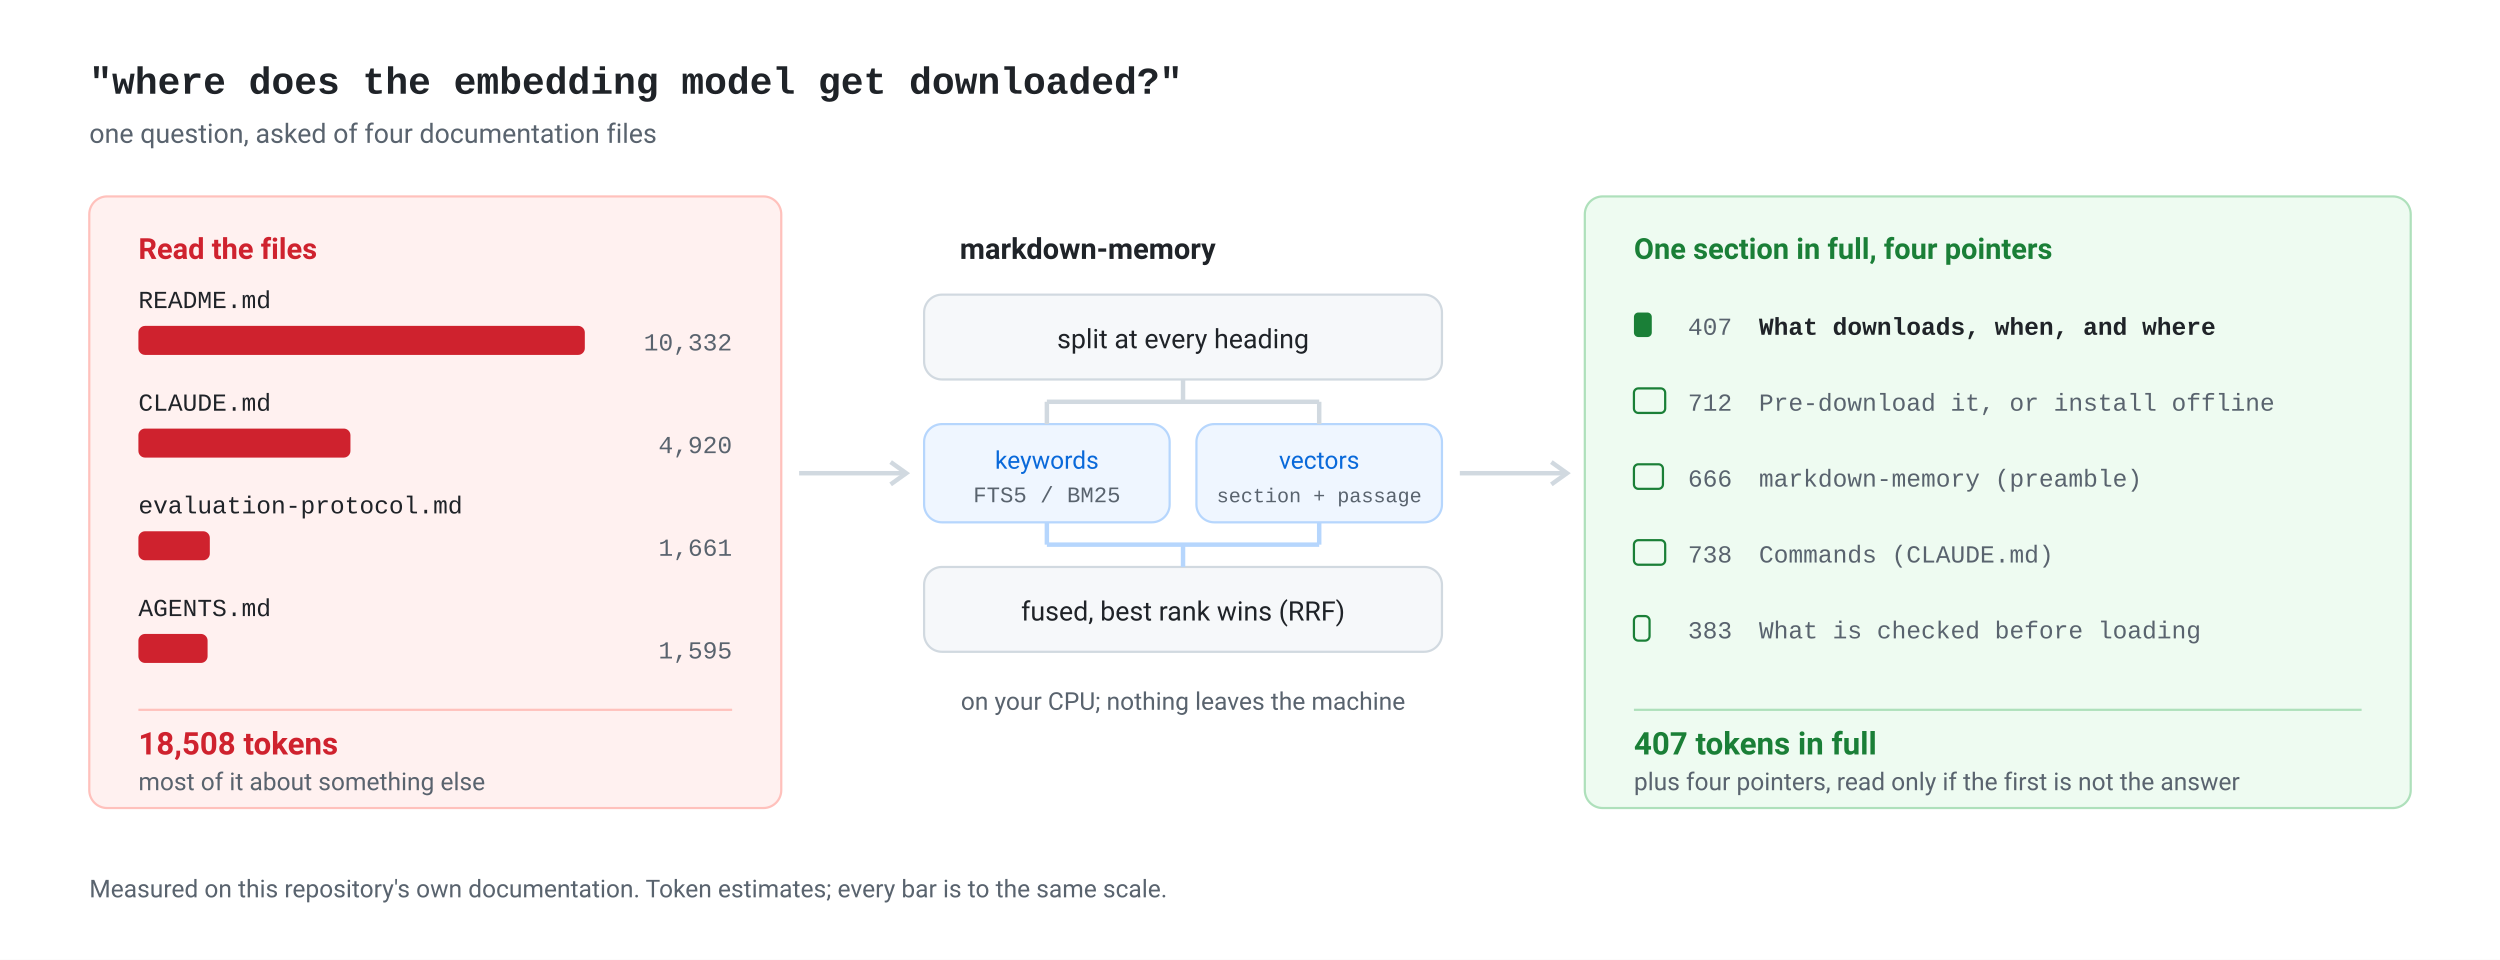
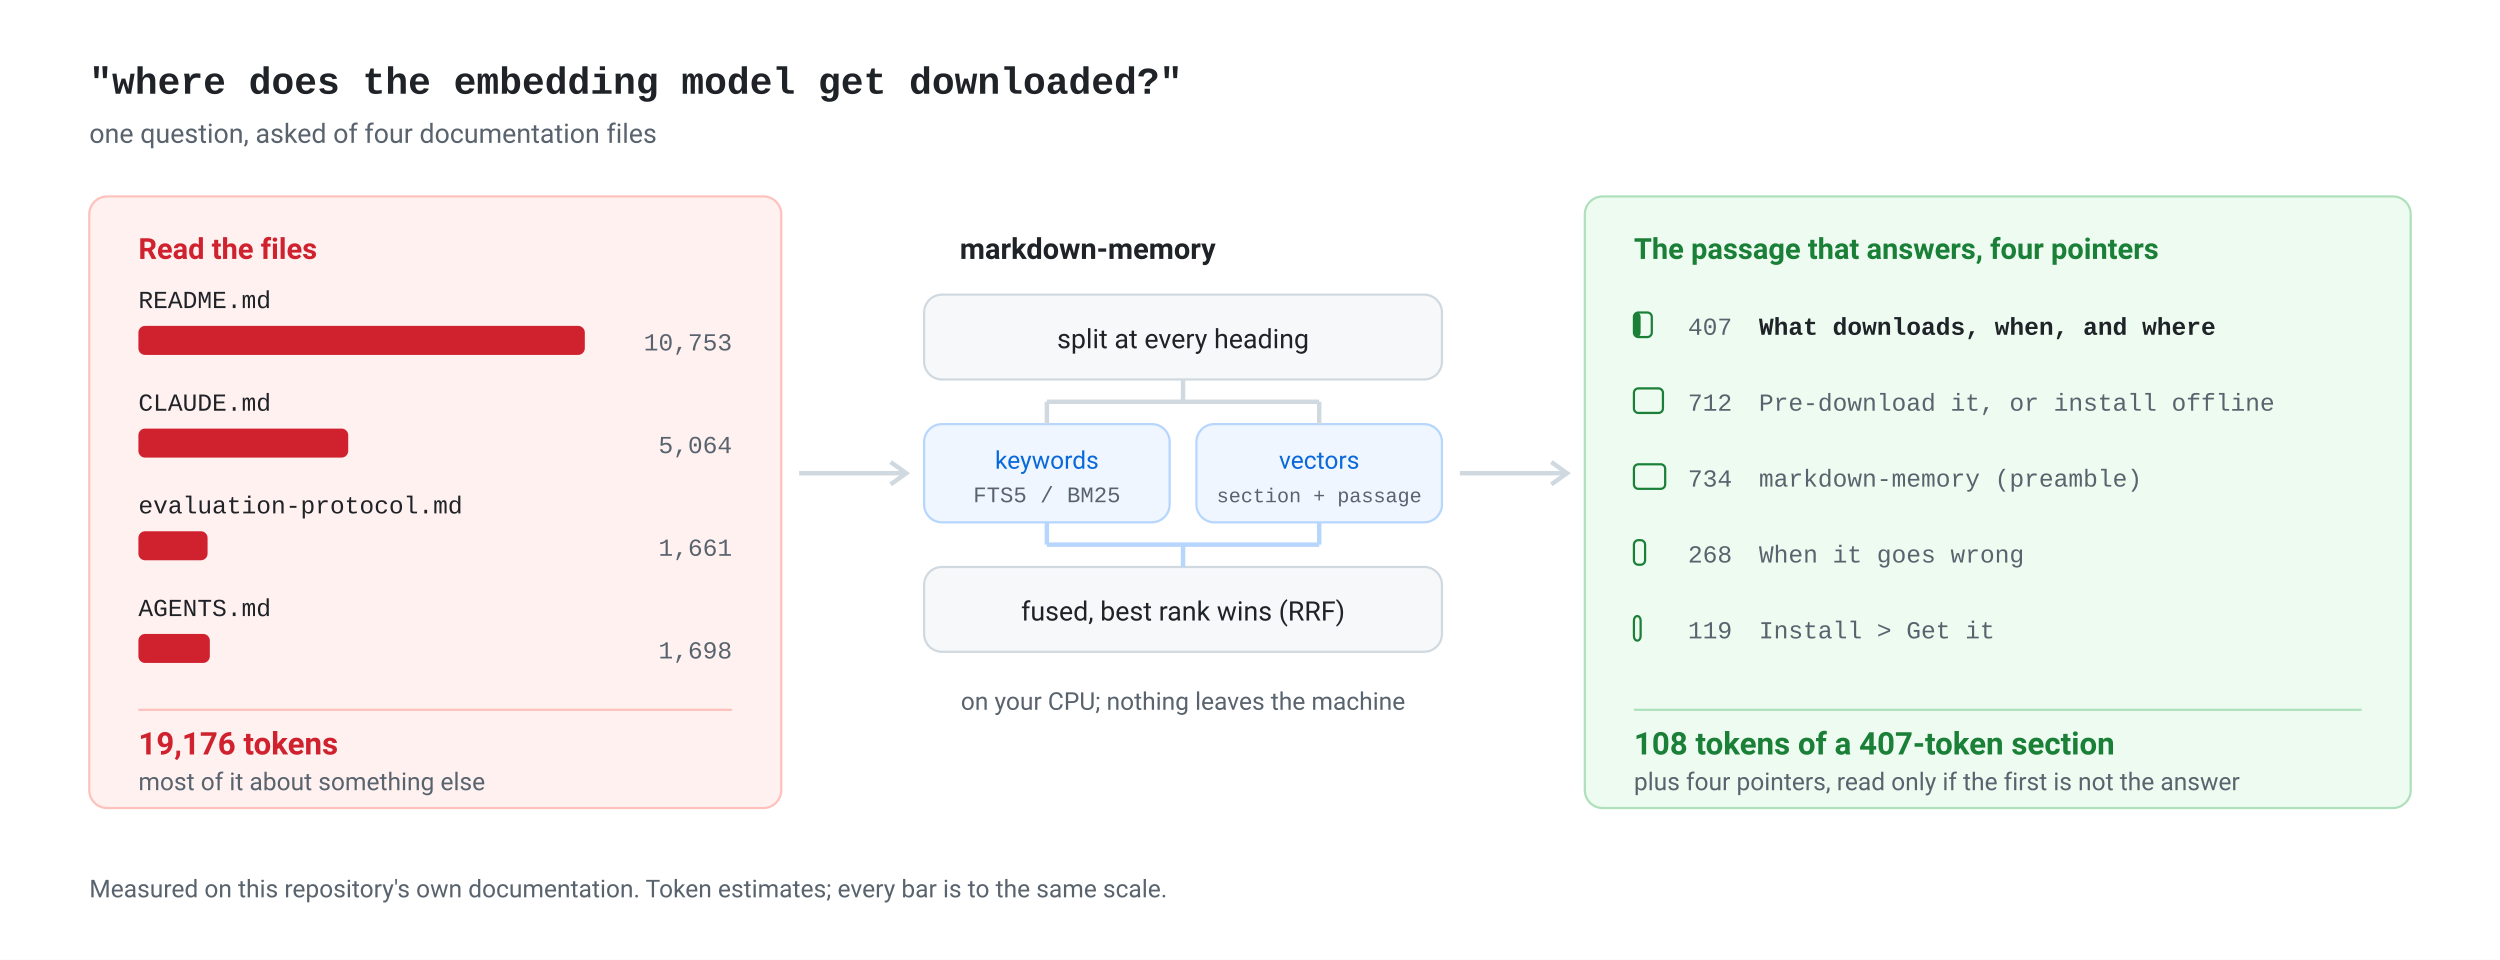
- <svg xmlns="http://www.w3.org/2000/svg" viewBox="0 0 1120 430" width="1120" height="430" role="img" aria-label="One question: reading four whole files costs 18,508 tokens; markdown-memory returns the section that answers in full, 407 tokens, with four pointers to the rest.">
+ <svg xmlns="http://www.w3.org/2000/svg" viewBox="0 0 1120 430" width="1120" height="430" role="img" aria-label="One question: reading four whole files costs 19,176 tokens; markdown-memory returns the passage that answers, 108 tokens of a 407-token section, with four pointers to the rest.">
  <rect width="1120" height="430" fill="#ffffff" />
  <text x="40" y="42" font-family="ui-monospace,SFMono-Regular,Menlo,Consolas,'Liberation Mono',monospace" font-size="17" font-weight="600" fill="#1f2328" text-anchor="start">"where does the embedding model get downloaded?"</text>
  <text x="40" y="64" font-family="ui-sans-serif,-apple-system,BlinkMacSystemFont,'Segoe UI',Roboto,'Helvetica Neue',Arial,sans-serif" font-size="12" font-weight="400" fill="#59636e" text-anchor="start">one question, asked of four documentation files</text>
  <rect x="40" y="88" width="310" height="274" rx="8" fill="#fff1f0" stroke="#ffc1bc" stroke-width="1" />
  <text x="62" y="116" font-family="ui-sans-serif,-apple-system,BlinkMacSystemFont,'Segoe UI',Roboto,'Helvetica Neue',Arial,sans-serif" font-size="13" font-weight="600" fill="#cf222e" text-anchor="start">Read the files</text>
  <text x="62" y="138" font-family="ui-monospace,SFMono-Regular,Menlo,Consolas,'Liberation Mono',monospace" font-size="11" font-weight="400" fill="#1f2328" text-anchor="start">README.md</text>
  <rect x="62" y="146" width="200" height="13" rx="3" fill="#cf222e" stroke="none" stroke-width="1" />
-   <text x="328" y="157" font-family="ui-monospace,SFMono-Regular,Menlo,Consolas,'Liberation Mono',monospace" font-size="11" font-weight="400" fill="#59636e" text-anchor="end">10,332</text>
+   <text x="328" y="157" font-family="ui-monospace,SFMono-Regular,Menlo,Consolas,'Liberation Mono',monospace" font-size="11" font-weight="400" fill="#59636e" text-anchor="end">10,753</text>
  <text x="62" y="184" font-family="ui-monospace,SFMono-Regular,Menlo,Consolas,'Liberation Mono',monospace" font-size="11" font-weight="400" fill="#1f2328" text-anchor="start">CLAUDE.md</text>
-   <rect x="62" y="192" width="95" height="13" rx="3" fill="#cf222e" stroke="none" stroke-width="1" />
-   <text x="328" y="203" font-family="ui-monospace,SFMono-Regular,Menlo,Consolas,'Liberation Mono',monospace" font-size="11" font-weight="400" fill="#59636e" text-anchor="end">4,920</text>
+   <rect x="62" y="192" width="94" height="13" rx="3" fill="#cf222e" stroke="none" stroke-width="1" />
+   <text x="328" y="203" font-family="ui-monospace,SFMono-Regular,Menlo,Consolas,'Liberation Mono',monospace" font-size="11" font-weight="400" fill="#59636e" text-anchor="end">5,064</text>
  <text x="62" y="230" font-family="ui-monospace,SFMono-Regular,Menlo,Consolas,'Liberation Mono',monospace" font-size="11" font-weight="400" fill="#1f2328" text-anchor="start">evaluation-protocol.md</text>
-   <rect x="62" y="238" width="32" height="13" rx="3" fill="#cf222e" stroke="none" stroke-width="1" />
+   <rect x="62" y="238" width="31" height="13" rx="3" fill="#cf222e" stroke="none" stroke-width="1" />
  <text x="328" y="249" font-family="ui-monospace,SFMono-Regular,Menlo,Consolas,'Liberation Mono',monospace" font-size="11" font-weight="400" fill="#59636e" text-anchor="end">1,661</text>
  <text x="62" y="276" font-family="ui-monospace,SFMono-Regular,Menlo,Consolas,'Liberation Mono',monospace" font-size="11" font-weight="400" fill="#1f2328" text-anchor="start">AGENTS.md</text>
-   <rect x="62" y="284" width="31" height="13" rx="3" fill="#cf222e" stroke="none" stroke-width="1" />
-   <text x="328" y="295" font-family="ui-monospace,SFMono-Regular,Menlo,Consolas,'Liberation Mono',monospace" font-size="11" font-weight="400" fill="#59636e" text-anchor="end">1,595</text>
+   <rect x="62" y="284" width="32" height="13" rx="3" fill="#cf222e" stroke="none" stroke-width="1" />
+   <text x="328" y="295" font-family="ui-monospace,SFMono-Regular,Menlo,Consolas,'Liberation Mono',monospace" font-size="11" font-weight="400" fill="#59636e" text-anchor="end">1,698</text>
  <path d="M62 318 L328 318" stroke="#ffc1bc" stroke-width="1" />
-   <text x="62" y="338" font-family="ui-sans-serif,-apple-system,BlinkMacSystemFont,'Segoe UI',Roboto,'Helvetica Neue',Arial,sans-serif" font-size="14" font-weight="600" fill="#cf222e" text-anchor="start">18,508 tokens</text>
+   <text x="62" y="338" font-family="ui-sans-serif,-apple-system,BlinkMacSystemFont,'Segoe UI',Roboto,'Helvetica Neue',Arial,sans-serif" font-size="14" font-weight="600" fill="#cf222e" text-anchor="start">19,176 tokens</text>
  <text x="62" y="354" font-family="ui-sans-serif,-apple-system,BlinkMacSystemFont,'Segoe UI',Roboto,'Helvetica Neue',Arial,sans-serif" font-size="11" font-weight="400" fill="#59636e" text-anchor="start">most of it about something else</text>
  <text x="430" y="116" font-family="ui-sans-serif,-apple-system,BlinkMacSystemFont,'Segoe UI',Roboto,'Helvetica Neue',Arial,sans-serif" font-size="13" font-weight="600" fill="#1f2328" text-anchor="start">markdown-memory</text>
  <rect x="414" y="132" width="232" height="38" rx="8" fill="#f6f8fa" stroke="#d1d9e0" stroke-width="1" />
  <text x="530" y="156" font-family="ui-sans-serif,-apple-system,BlinkMacSystemFont,'Segoe UI',Roboto,'Helvetica Neue',Arial,sans-serif" font-size="12" font-weight="400" fill="#1f2328" text-anchor="middle">split at every heading</text>
  <rect x="414" y="190" width="110" height="44" rx="8" fill="#eff6ff" stroke="#b6d6fd" stroke-width="1" />
  <text x="469" y="210" font-family="ui-sans-serif,-apple-system,BlinkMacSystemFont,'Segoe UI',Roboto,'Helvetica Neue',Arial,sans-serif" font-size="11" font-weight="400" fill="#0969da" text-anchor="middle">keywords</text>
  <text x="469" y="225" font-family="ui-monospace,SFMono-Regular,Menlo,Consolas,'Liberation Mono',monospace" font-size="10" font-weight="400" fill="#59636e" text-anchor="middle">FTS5 / BM25</text>
  <rect x="536" y="190" width="110" height="44" rx="8" fill="#eff6ff" stroke="#b6d6fd" stroke-width="1" />
  <text x="591" y="210" font-family="ui-sans-serif,-apple-system,BlinkMacSystemFont,'Segoe UI',Roboto,'Helvetica Neue',Arial,sans-serif" font-size="11" font-weight="400" fill="#0969da" text-anchor="middle">vectors</text>
  <text x="591" y="225" font-family="ui-monospace,SFMono-Regular,Menlo,Consolas,'Liberation Mono',monospace" font-size="9" font-weight="400" fill="#59636e" text-anchor="middle">section + passage</text>
  <rect x="414" y="254" width="232" height="38" rx="8" fill="#f6f8fa" stroke="#d1d9e0" stroke-width="1" />
  <text x="530" y="278" font-family="ui-sans-serif,-apple-system,BlinkMacSystemFont,'Segoe UI',Roboto,'Helvetica Neue',Arial,sans-serif" font-size="12" font-weight="400" fill="#1f2328" text-anchor="middle">fused, best rank wins (RRF)</text>
  <path d="M530 170 L530 180 M469 180 L591 180 M469 180 L469 190 M591 180 L591 190" stroke="#d1d9e0" stroke-width="2" fill="none" />
  <path d="M469 234 L469 244 M591 234 L591 244 M469 244 L591 244 M530 244 L530 254" stroke="#b6d6fd" stroke-width="2" fill="none" />
  <text x="530" y="318" font-family="ui-sans-serif,-apple-system,BlinkMacSystemFont,'Segoe UI',Roboto,'Helvetica Neue',Arial,sans-serif" font-size="11" font-weight="400" fill="#59636e" text-anchor="middle">on your CPU; nothing leaves the machine</text>
  <path d="M358 212 L406 212" stroke="#d1d9e0" stroke-width="2" fill="none" />
  <path d="M399 207 L406 212 L399 217" fill="none" stroke="#d1d9e0" stroke-width="2" />
  <path d="M654 212 L702 212" stroke="#d1d9e0" stroke-width="2" fill="none" />
  <path d="M695 207 L702 212 L695 217" fill="none" stroke="#d1d9e0" stroke-width="2" />
  <rect x="710" y="88" width="370" height="274" rx="8" fill="#eefbf1" stroke="#aee0bb" stroke-width="1" />
-   <text x="732" y="116" font-family="ui-sans-serif,-apple-system,BlinkMacSystemFont,'Segoe UI',Roboto,'Helvetica Neue',Arial,sans-serif" font-size="13" font-weight="600" fill="#1a7f37" text-anchor="start">One section in full, four pointers</text>
-   <rect x="732" y="140" width="8" height="11" rx="2" fill="#1a7f37" stroke="none" stroke-width="1" />
+   <text x="732" y="116" font-family="ui-sans-serif,-apple-system,BlinkMacSystemFont,'Segoe UI',Roboto,'Helvetica Neue',Arial,sans-serif" font-size="13" font-weight="600" fill="#1a7f37" text-anchor="start">The passage that answers, four pointers</text>
+   <rect x="732" y="140" width="8" height="11" rx="2" fill="none" stroke="#1a7f37" stroke-width="1" />
+   <rect x="732" y="140" width="3" height="11" rx="2" fill="#1a7f37" stroke="none" stroke-width="1" />
  <text x="776" y="150" font-family="ui-monospace,SFMono-Regular,Menlo,Consolas,'Liberation Mono',monospace" font-size="11" font-weight="400" fill="#59636e" text-anchor="end">407</text>
  <text x="788" y="150" font-family="ui-monospace,SFMono-Regular,Menlo,Consolas,'Liberation Mono',monospace" font-size="11" font-weight="600" fill="#1f2328" text-anchor="start">What downloads, when, and where</text>
-   <rect x="732" y="174" width="14" height="11" rx="2" fill="none" stroke="#1a7f37" stroke-width="1" />
+   <rect x="732" y="174" width="13" height="11" rx="2" fill="none" stroke="#1a7f37" stroke-width="1" />
  <text x="776" y="184" font-family="ui-monospace,SFMono-Regular,Menlo,Consolas,'Liberation Mono',monospace" font-size="11" font-weight="400" fill="#59636e" text-anchor="end">712</text>
  <text x="788" y="184" font-family="ui-monospace,SFMono-Regular,Menlo,Consolas,'Liberation Mono',monospace" font-size="11" font-weight="400" fill="#59636e" text-anchor="start">Pre-download it, or install offline</text>
-   <rect x="732" y="208" width="13" height="11" rx="2" fill="none" stroke="#1a7f37" stroke-width="1" />
-   <text x="776" y="218" font-family="ui-monospace,SFMono-Regular,Menlo,Consolas,'Liberation Mono',monospace" font-size="11" font-weight="400" fill="#59636e" text-anchor="end">666</text>
+   <rect x="732" y="208" width="14" height="11" rx="2" fill="none" stroke="#1a7f37" stroke-width="1" />
+   <text x="776" y="218" font-family="ui-monospace,SFMono-Regular,Menlo,Consolas,'Liberation Mono',monospace" font-size="11" font-weight="400" fill="#59636e" text-anchor="end">734</text>
  <text x="788" y="218" font-family="ui-monospace,SFMono-Regular,Menlo,Consolas,'Liberation Mono',monospace" font-size="11" font-weight="400" fill="#59636e" text-anchor="start">markdown-memory  (preamble)</text>
-   <rect x="732" y="242" width="14" height="11" rx="2" fill="none" stroke="#1a7f37" stroke-width="1" />
-   <text x="776" y="252" font-family="ui-monospace,SFMono-Regular,Menlo,Consolas,'Liberation Mono',monospace" font-size="11" font-weight="400" fill="#59636e" text-anchor="end">738</text>
-   <text x="788" y="252" font-family="ui-monospace,SFMono-Regular,Menlo,Consolas,'Liberation Mono',monospace" font-size="11" font-weight="400" fill="#59636e" text-anchor="start">Commands  (CLAUDE.md)</text>
-   <rect x="732" y="276" width="7" height="11" rx="2" fill="none" stroke="#1a7f37" stroke-width="1" />
-   <text x="776" y="286" font-family="ui-monospace,SFMono-Regular,Menlo,Consolas,'Liberation Mono',monospace" font-size="11" font-weight="400" fill="#59636e" text-anchor="end">383</text>
-   <text x="788" y="286" font-family="ui-monospace,SFMono-Regular,Menlo,Consolas,'Liberation Mono',monospace" font-size="11" font-weight="400" fill="#59636e" text-anchor="start">What is checked before loading</text>
+   <rect x="732" y="242" width="5" height="11" rx="2" fill="none" stroke="#1a7f37" stroke-width="1" />
+   <text x="776" y="252" font-family="ui-monospace,SFMono-Regular,Menlo,Consolas,'Liberation Mono',monospace" font-size="11" font-weight="400" fill="#59636e" text-anchor="end">268</text>
+   <text x="788" y="252" font-family="ui-monospace,SFMono-Regular,Menlo,Consolas,'Liberation Mono',monospace" font-size="11" font-weight="400" fill="#59636e" text-anchor="start">When it goes wrong</text>
+   <rect x="732" y="276" width="3" height="11" rx="2" fill="none" stroke="#1a7f37" stroke-width="1" />
+   <text x="776" y="286" font-family="ui-monospace,SFMono-Regular,Menlo,Consolas,'Liberation Mono',monospace" font-size="11" font-weight="400" fill="#59636e" text-anchor="end">119</text>
+   <text x="788" y="286" font-family="ui-monospace,SFMono-Regular,Menlo,Consolas,'Liberation Mono',monospace" font-size="11" font-weight="400" fill="#59636e" text-anchor="start">Install &gt; Get it</text>
  <path d="M732 318 L1058 318" stroke="#aee0bb" stroke-width="1" />
-   <text x="732" y="338" font-family="ui-sans-serif,-apple-system,BlinkMacSystemFont,'Segoe UI',Roboto,'Helvetica Neue',Arial,sans-serif" font-size="14" font-weight="600" fill="#1a7f37" text-anchor="start">407 tokens in full</text>
+   <text x="732" y="338" font-family="ui-sans-serif,-apple-system,BlinkMacSystemFont,'Segoe UI',Roboto,'Helvetica Neue',Arial,sans-serif" font-size="14" font-weight="600" fill="#1a7f37" text-anchor="start">108 tokens of a 407-token section</text>
  <text x="732" y="354" font-family="ui-sans-serif,-apple-system,BlinkMacSystemFont,'Segoe UI',Roboto,'Helvetica Neue',Arial,sans-serif" font-size="11" font-weight="400" fill="#59636e" text-anchor="start">plus four pointers, read only if the first is not the answer</text>
  <text x="40" y="402" font-family="ui-sans-serif,-apple-system,BlinkMacSystemFont,'Segoe UI',Roboto,'Helvetica Neue',Arial,sans-serif" font-size="11" font-weight="400" fill="#59636e" text-anchor="start">Measured on this repository's own documentation. Token estimates; every bar is to the same scale.</text>
</svg>
